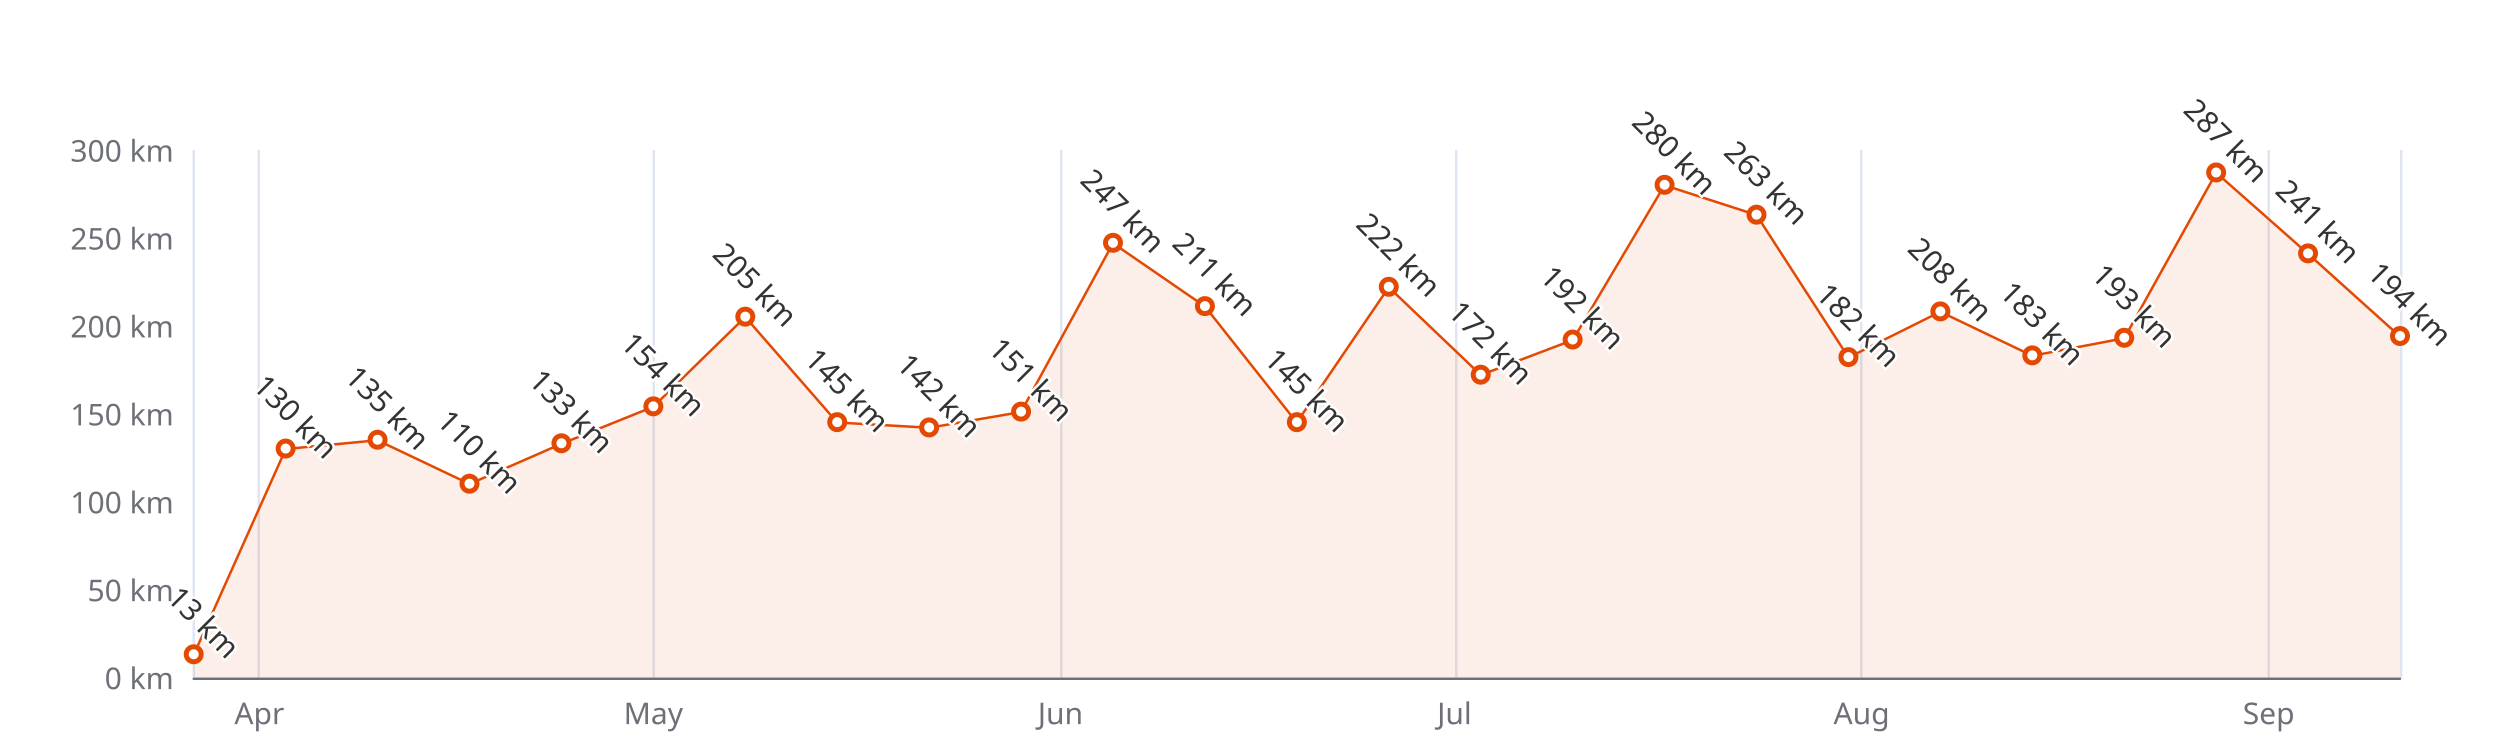
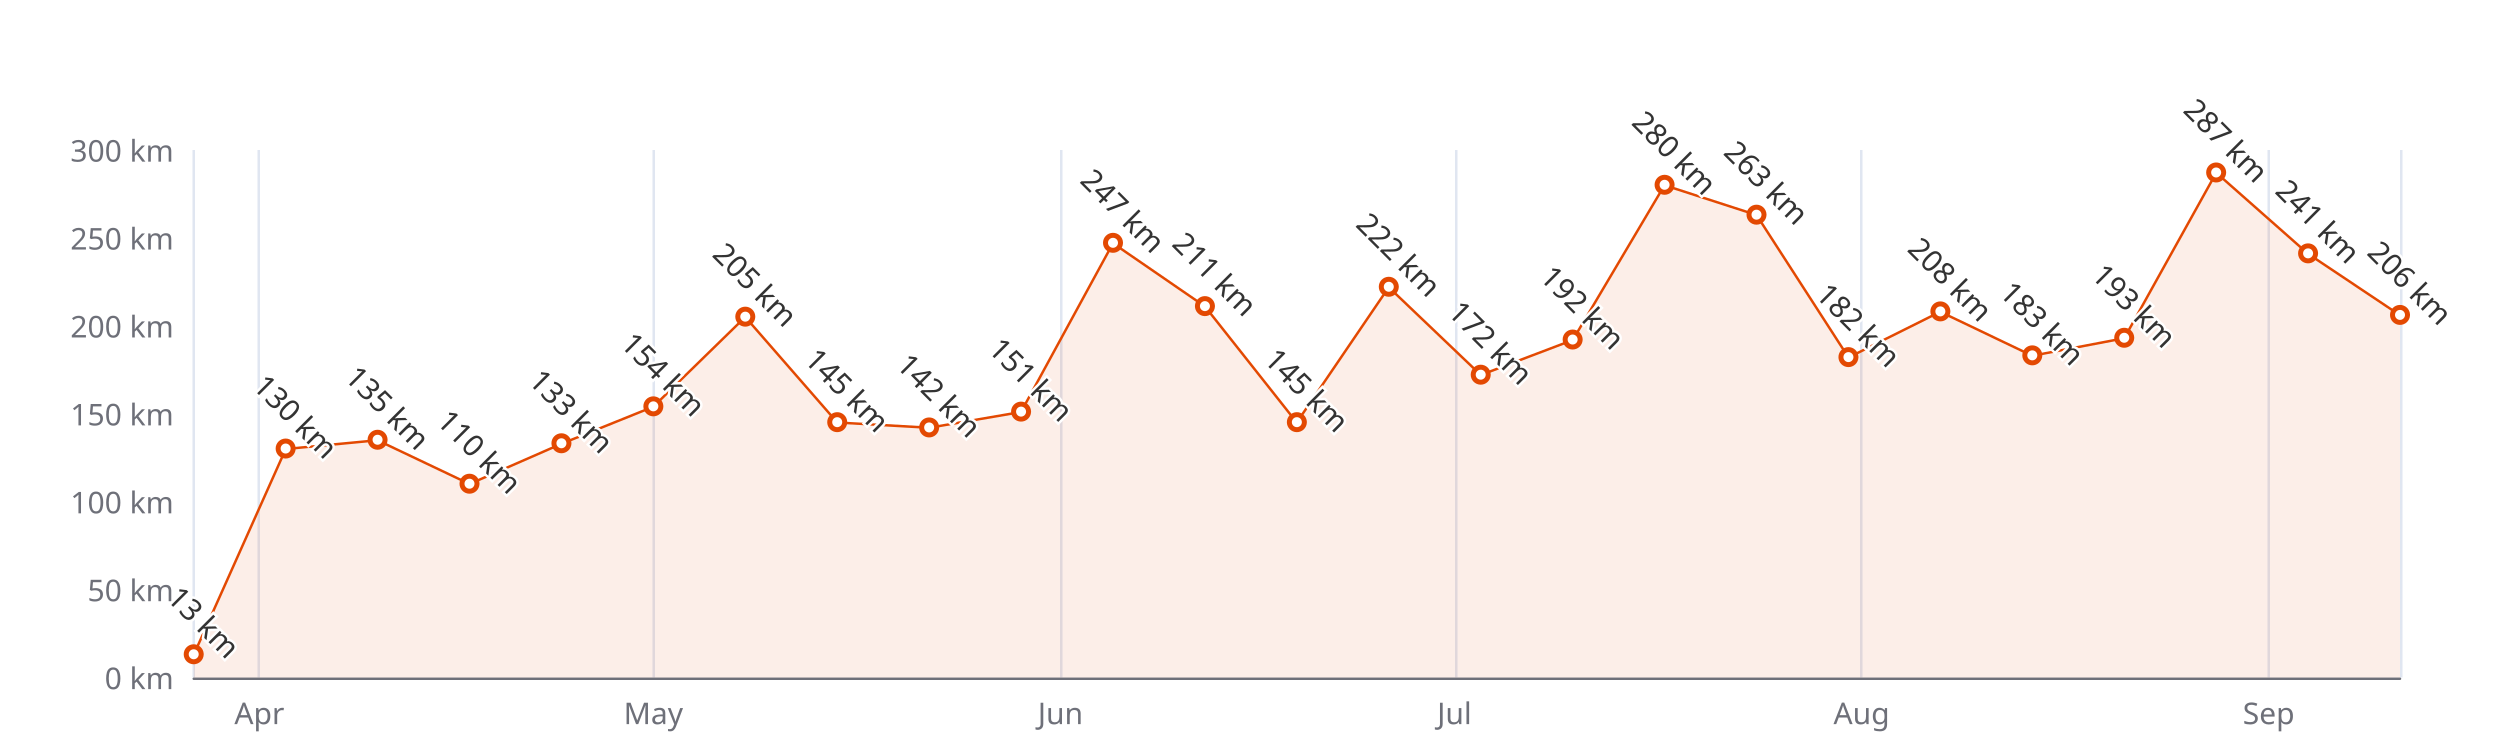
<svg xmlns="http://www.w3.org/2000/svg" width="1000" height="300" version="1.1" baseProfile="full" viewBox="0 0 1000 300">
  <rect width="1000" height="300" x="0" y="0" id="0" fill="#ffffff" />
  <path d="M77.5 60L77.5 271" fill="none" stroke="#E0E6F1" />
  <path d="M103.5 60L103.5 271" fill="none" stroke="#E0E6F1" />
  <path d="M261.5 60L261.5 271" fill="none" stroke="#E0E6F1" />
  <path d="M424.5 60L424.5 271" fill="none" stroke="#E0E6F1" />
  <path d="M582.5 60L582.5 271" fill="none" stroke="#E0E6F1" />
  <path d="M744.5 60L744.5 271" fill="none" stroke="#E0E6F1" />
  <path d="M907.5 60L907.5 271" fill="none" stroke="#E0E6F1" />
  <path d="M960.5 60L960.5 271" fill="none" stroke="#E0E6F1" />
  <path d="M77.5 271.5L960 271.5" fill="none" stroke="#6E7079" stroke-linecap="round" />
  <text dominant-baseline="central" text-anchor="end" style="font-size:12px;font-family:sans-serif;" xml:space="preserve" transform="translate(69.48 271)" fill="#6E7079">0 km</text>
  <text dominant-baseline="central" text-anchor="end" style="font-size:12px;font-family:sans-serif;" xml:space="preserve" transform="translate(69.48 235.8333)" fill="#6E7079">50 km</text>
  <text dominant-baseline="central" text-anchor="end" style="font-size:12px;font-family:sans-serif;" xml:space="preserve" transform="translate(69.48 200.6667)" fill="#6E7079">100 km</text>
  <text dominant-baseline="central" text-anchor="end" style="font-size:12px;font-family:sans-serif;" xml:space="preserve" transform="translate(69.48 165.5)" fill="#6E7079">150 km</text>
  <text dominant-baseline="central" text-anchor="end" style="font-size:12px;font-family:sans-serif;" xml:space="preserve" transform="translate(69.48 130.3333)" fill="#6E7079">200 km</text>
  <text dominant-baseline="central" text-anchor="end" style="font-size:12px;font-family:sans-serif;" xml:space="preserve" transform="translate(69.48 95.1667)" fill="#6E7079">250 km</text>
  <text dominant-baseline="central" text-anchor="end" style="font-size:12px;font-family:sans-serif;" xml:space="preserve" transform="translate(69.48 60)" fill="#6E7079">300 km</text>
  <text dominant-baseline="central" text-anchor="middle" style="font: normal normal 12px sans-serif" y="6" transform="translate(103.7455 279)" fill="#6E7079">Apr</text>
  <text dominant-baseline="central" text-anchor="middle" style="font: normal normal 12px sans-serif" y="6" transform="translate(261.3383 279)" fill="#6E7079">May</text>
  <text dominant-baseline="central" text-anchor="middle" style="font: normal normal 12px sans-serif" y="6" transform="translate(424.1843 279)" fill="#6E7079">Jun</text>
  <text dominant-baseline="central" text-anchor="middle" style="font: normal normal 12px sans-serif" y="6" transform="translate(581.7771 279)" fill="#6E7079">Jul</text>
  <text dominant-baseline="central" text-anchor="middle" style="font: normal normal 12px sans-serif" y="6" transform="translate(744.6231 279)" fill="#6E7079">Aug</text>
  <text dominant-baseline="central" text-anchor="middle" style="font: normal normal 12px sans-serif" y="6" transform="translate(907.469 279)" fill="#6E7079">Sep</text>
  <g clip-path="url(#zr0-c0)">
-     <path d="M77.5 261.9L114.3 179.6L151 176.1L187.8 193.6L224.6 177.5L261.3 162.7L298.1 126.8L334.9 169L371.7 171.1L408.4 164.8L445.2 97.3L482 122.6L518.7 169L555.5 114.9L592.3 150L629.1 136L665.8 74.1L702.6 86L739.4 143L776.1 124.7L812.9 142.3L849.7 135.3L886.5 69.1L923.2 101.5L960 134.6L960 271L923.2 271L886.5 271L849.7 271L812.9 271L776.1 271L739.4 271L702.6 271L665.8 271L629.1 271L592.3 271L555.5 271L518.7 271L482 271L445.2 271L408.4 271L371.7 271L334.9 271L298.1 271L261.3 271L224.6 271L187.8 271L151 271L114.3 271L77.5 271Z" fill="rgb(227,73,2)" fill-opacity="0.09" />
-     <path d="M77.5 261.9L114.3 179.6L151 176.1L187.8 193.6L224.6 177.5L261.3 162.7L298.1 126.8L334.9 169L371.7 171.1L408.4 164.8L445.2 97.3L482 122.6L518.7 169L555.5 114.9L592.3 150L629.1 136L665.8 74.1L702.6 86L739.4 143L776.1 124.7L812.9 142.3L849.7 135.3L886.5 69.1L923.2 101.5L960 134.6" fill="none" stroke="#E34902" stroke-linejoin="bevel" />
+     <path d="M77.5 261.9L114.3 179.6L151 176.1L187.8 193.6L224.6 177.5L261.3 162.7L298.1 126.8L334.9 169L371.7 171.1L408.4 164.8L445.2 97.3L482 122.6L518.7 169L555.5 114.9L592.3 150L629.1 136L665.8 74.1L702.6 86L739.4 143L776.1 124.7L812.9 142.3L849.7 135.3L886.5 69.1L923.2 101.5L960 126.1L960 271L923.2 271L886.5 271L849.7 271L812.9 271L776.1 271L739.4 271L702.6 271L665.8 271L629.1 271L592.3 271L555.5 271L518.7 271L482 271L445.2 271L408.4 271L371.7 271L334.9 271L298.1 271L261.3 271L224.6 271L187.8 271L151 271L114.3 271L77.5 271Z" fill="rgb(227,73,2)" fill-opacity="0.09" />
+     <path d="M77.5 261.9L114.3 179.6L151 176.1L187.8 193.6L224.6 177.5L261.3 162.7L298.1 126.8L334.9 169L371.7 171.1L408.4 164.8L445.2 97.3L482 122.6L518.7 169L555.5 114.9L592.3 150L629.1 136L665.8 74.1L702.6 86L739.4 143L776.1 124.7L812.9 142.3L849.7 135.3L886.5 69.1L923.2 101.5L960 126.1" fill="none" stroke="#E34902" stroke-linejoin="bevel" />
  </g>
  <path d="M1 0A1 1 0 1 1 1 -0.1A1 1 0 0 1 1 0" transform="matrix(3,0,0,3,77.48,261.8567)" fill="#fff" stroke="#E34902" stroke-width="0.667" />
  <path d="M1 0A1 1 0 1 1 1 -0.1A1 1 0 0 1 1 0" transform="matrix(3,0,0,3,114.2517,179.5667)" fill="#fff" stroke="#E34902" stroke-width="0.667" />
  <path d="M1 0A1 1 0 1 1 1 -0.1A1 1 0 0 1 1 0" transform="matrix(3,0,0,3,151.0233,176.05)" fill="#fff" stroke="#E34902" stroke-width="0.667" />
  <path d="M1 0A1 1 0 1 1 1 -0.1A1 1 0 0 1 1 0" transform="matrix(3,0,0,3,187.795,193.6333)" fill="#fff" stroke="#E34902" stroke-width="0.667" />
  <path d="M1 0A1 1 0 1 1 1 -0.1A1 1 0 0 1 1 0" transform="matrix(3,0,0,3,224.5667,177.4567)" fill="#fff" stroke="#E34902" stroke-width="0.667" />
  <path d="M1 0A1 1 0 1 1 1 -0.1A1 1 0 0 1 1 0" transform="matrix(3,0,0,3,261.3383,162.6867)" fill="#fff" stroke="#E34902" stroke-width="0.667" />
  <path d="M1 0A1 1 0 1 1 1 -0.1A1 1 0 0 1 1 0" transform="matrix(3,0,0,3,298.11,126.8167)" fill="#fff" stroke="#E34902" stroke-width="0.667" />
  <path d="M1 0A1 1 0 1 1 1 -0.1A1 1 0 0 1 1 0" transform="matrix(3,0,0,3,334.8817,169.0167)" fill="#fff" stroke="#E34902" stroke-width="0.667" />
  <path d="M1 0A1 1 0 1 1 1 -0.1A1 1 0 0 1 1 0" transform="matrix(3,0,0,3,371.6533,171.1267)" fill="#fff" stroke="#E34902" stroke-width="0.667" />
  <path d="M1 0A1 1 0 1 1 1 -0.1A1 1 0 0 1 1 0" transform="matrix(3,0,0,3,408.425,164.7967)" fill="#fff" stroke="#E34902" stroke-width="0.667" />
  <path d="M1 0A1 1 0 1 1 1 -0.1A1 1 0 0 1 1 0" transform="matrix(3,0,0,3,445.1967,97.2767)" fill="#fff" stroke="#E34902" stroke-width="0.667" />
  <path d="M1 0A1 1 0 1 1 1 -0.1A1 1 0 0 1 1 0" transform="matrix(3,0,0,3,481.9683,122.5967)" fill="#fff" stroke="#E34902" stroke-width="0.667" />
  <path d="M1 0A1 1 0 1 1 1 -0.1A1 1 0 0 1 1 0" transform="matrix(3,0,0,3,518.74,169.0167)" fill="#fff" stroke="#E34902" stroke-width="0.667" />
  <path d="M1 0A1 1 0 1 1 1 -0.1A1 1 0 0 1 1 0" transform="matrix(3,0,0,3,555.5117,114.86)" fill="#fff" stroke="#E34902" stroke-width="0.667" />
  <path d="M1 0A1 1 0 1 1 1 -0.1A1 1 0 0 1 1 0" transform="matrix(3,0,0,3,592.2833,150.0267)" fill="#fff" stroke="#E34902" stroke-width="0.667" />
  <path d="M1 0A1 1 0 1 1 1 -0.1A1 1 0 0 1 1 0" transform="matrix(3,0,0,3,629.055,135.96)" fill="#fff" stroke="#E34902" stroke-width="0.667" />
  <path d="M1 0A1 1 0 1 1 1 -0.1A1 1 0 0 1 1 0" transform="matrix(3,0,0,3,665.8267,74.0667)" fill="#fff" stroke="#E34902" stroke-width="0.667" />
  <path d="M1 0A1 1 0 1 1 1 -0.1A1 1 0 0 1 1 0" transform="matrix(3,0,0,3,702.5983,86.0233)" fill="#fff" stroke="#E34902" stroke-width="0.667" />
  <path d="M1 0A1 1 0 1 1 1 -0.1A1 1 0 0 1 1 0" transform="matrix(3,0,0,3,739.37,142.9933)" fill="#fff" stroke="#E34902" stroke-width="0.667" />
  <path d="M1 0A1 1 0 1 1 1 -0.1A1 1 0 0 1 1 0" transform="matrix(3,0,0,3,776.1417,124.7067)" fill="#fff" stroke="#E34902" stroke-width="0.667" />
  <path d="M1 0A1 1 0 1 1 1 -0.1A1 1 0 0 1 1 0" transform="matrix(3,0,0,3,812.9133,142.29)" fill="#fff" stroke="#E34902" stroke-width="0.667" />
  <path d="M1 0A1 1 0 1 1 1 -0.1A1 1 0 0 1 1 0" transform="matrix(3,0,0,3,849.685,135.2567)" fill="#fff" stroke="#E34902" stroke-width="0.667" />
  <path d="M1 0A1 1 0 1 1 1 -0.1A1 1 0 0 1 1 0" transform="matrix(3,0,0,3,886.4567,69.1433)" fill="#fff" stroke="#E34902" stroke-width="0.667" />
  <path d="M1 0A1 1 0 1 1 1 -0.1A1 1 0 0 1 1 0" transform="matrix(3,0,0,3,923.2283,101.4967)" fill="#fff" stroke="#E34902" stroke-width="0.667" />
-   <path d="M1 0A1 1 0 1 1 1 -0.1A1 1 0 0 1 1 0" transform="matrix(3,0,0,3,960,134.5533)" fill="#fff" stroke="#E34902" stroke-width="0.667" />
+   <path d="M1 0A1 1 0 1 1 1 -0.1A1 1 0 0 1 1 0" transform="matrix(3,0,0,3,960,126.1133)" fill="#fff" stroke="#E34902" stroke-width="0.667" />
  <text dominant-baseline="central" text-anchor="middle" style="font-size:12px;font-family:sans-serif;" xml:space="preserve" y="-6" transform="matrix(0.707,0.707,-0.707,0.707,77.48,252.8567)" fill="#333" stroke="rgb(255,255,255)" stroke-width="2" paint-order="stroke" stroke-miterlimit="2">13 km</text>
  <text dominant-baseline="central" text-anchor="middle" style="font-size:12px;font-family:sans-serif;" xml:space="preserve" y="-6" transform="matrix(0.707,0.707,-0.707,0.707,114.2517,170.5667)" fill="#333" stroke="rgb(255,255,255)" stroke-width="2" paint-order="stroke" stroke-miterlimit="2">130 km</text>
  <text dominant-baseline="central" text-anchor="middle" style="font-size:12px;font-family:sans-serif;" xml:space="preserve" y="-6" transform="matrix(0.707,0.707,-0.707,0.707,151.0233,167.05)" fill="#333" stroke="rgb(255,255,255)" stroke-width="2" paint-order="stroke" stroke-miterlimit="2">135 km</text>
  <text dominant-baseline="central" text-anchor="middle" style="font-size:12px;font-family:sans-serif;" xml:space="preserve" y="-6" transform="matrix(0.707,0.707,-0.707,0.707,187.795,184.6333)" fill="#333" stroke="rgb(255,255,255)" stroke-width="2" paint-order="stroke" stroke-miterlimit="2">110 km</text>
  <text dominant-baseline="central" text-anchor="middle" style="font-size:12px;font-family:sans-serif;" xml:space="preserve" y="-6" transform="matrix(0.707,0.707,-0.707,0.707,224.5667,168.4567)" fill="#333" stroke="rgb(255,255,255)" stroke-width="2" paint-order="stroke" stroke-miterlimit="2">133 km</text>
  <text dominant-baseline="central" text-anchor="middle" style="font-size:12px;font-family:sans-serif;" xml:space="preserve" y="-6" transform="matrix(0.707,0.707,-0.707,0.707,261.3383,153.6867)" fill="#333" stroke="rgb(255,255,255)" stroke-width="2" paint-order="stroke" stroke-miterlimit="2">154 km</text>
  <text dominant-baseline="central" text-anchor="middle" style="font-size:12px;font-family:sans-serif;" xml:space="preserve" y="-6" transform="matrix(0.707,0.707,-0.707,0.707,298.11,117.8167)" fill="#333" stroke="rgb(255,255,255)" stroke-width="2" paint-order="stroke" stroke-miterlimit="2">205 km</text>
  <text dominant-baseline="central" text-anchor="middle" style="font-size:12px;font-family:sans-serif;" xml:space="preserve" y="-6" transform="matrix(0.707,0.707,-0.707,0.707,334.8817,160.0167)" fill="#333" stroke="rgb(255,255,255)" stroke-width="2" paint-order="stroke" stroke-miterlimit="2">145 km</text>
  <text dominant-baseline="central" text-anchor="middle" style="font-size:12px;font-family:sans-serif;" xml:space="preserve" y="-6" transform="matrix(0.707,0.707,-0.707,0.707,371.6533,162.1267)" fill="#333" stroke="rgb(255,255,255)" stroke-width="2" paint-order="stroke" stroke-miterlimit="2">142 km</text>
  <text dominant-baseline="central" text-anchor="middle" style="font-size:12px;font-family:sans-serif;" xml:space="preserve" y="-6" transform="matrix(0.707,0.707,-0.707,0.707,408.425,155.7967)" fill="#333" stroke="rgb(255,255,255)" stroke-width="2" paint-order="stroke" stroke-miterlimit="2">151 km</text>
  <text dominant-baseline="central" text-anchor="middle" style="font-size:12px;font-family:sans-serif;" xml:space="preserve" y="-6" transform="matrix(0.707,0.707,-0.707,0.707,445.1967,88.2767)" fill="#333" stroke="rgb(255,255,255)" stroke-width="2" paint-order="stroke" stroke-miterlimit="2">247 km</text>
  <text dominant-baseline="central" text-anchor="middle" style="font-size:12px;font-family:sans-serif;" xml:space="preserve" y="-6" transform="matrix(0.707,0.707,-0.707,0.707,481.9683,113.5967)" fill="#333" stroke="rgb(255,255,255)" stroke-width="2" paint-order="stroke" stroke-miterlimit="2">211 km</text>
  <text dominant-baseline="central" text-anchor="middle" style="font-size:12px;font-family:sans-serif;" xml:space="preserve" y="-6" transform="matrix(0.707,0.707,-0.707,0.707,518.74,160.0167)" fill="#333" stroke="rgb(255,255,255)" stroke-width="2" paint-order="stroke" stroke-miterlimit="2">145 km</text>
  <text dominant-baseline="central" text-anchor="middle" style="font-size:12px;font-family:sans-serif;" xml:space="preserve" y="-6" transform="matrix(0.707,0.707,-0.707,0.707,555.5117,105.86)" fill="#333" stroke="rgb(255,255,255)" stroke-width="2" paint-order="stroke" stroke-miterlimit="2">222 km</text>
  <text dominant-baseline="central" text-anchor="middle" style="font-size:12px;font-family:sans-serif;" xml:space="preserve" y="-6" transform="matrix(0.707,0.707,-0.707,0.707,592.2833,141.0267)" fill="#333" stroke="rgb(255,255,255)" stroke-width="2" paint-order="stroke" stroke-miterlimit="2">172 km</text>
  <text dominant-baseline="central" text-anchor="middle" style="font-size:12px;font-family:sans-serif;" xml:space="preserve" y="-6" transform="matrix(0.707,0.707,-0.707,0.707,629.055,126.96)" fill="#333" stroke="rgb(255,255,255)" stroke-width="2" paint-order="stroke" stroke-miterlimit="2">192 km</text>
  <text dominant-baseline="central" text-anchor="middle" style="font-size:12px;font-family:sans-serif;" xml:space="preserve" y="-6" transform="matrix(0.707,0.707,-0.707,0.707,665.8267,65.0667)" fill="#333" stroke="rgb(255,255,255)" stroke-width="2" paint-order="stroke" stroke-miterlimit="2">280 km</text>
  <text dominant-baseline="central" text-anchor="middle" style="font-size:12px;font-family:sans-serif;" xml:space="preserve" y="-6" transform="matrix(0.707,0.707,-0.707,0.707,702.5983,77.0233)" fill="#333" stroke="rgb(255,255,255)" stroke-width="2" paint-order="stroke" stroke-miterlimit="2">263 km</text>
  <text dominant-baseline="central" text-anchor="middle" style="font-size:12px;font-family:sans-serif;" xml:space="preserve" y="-6" transform="matrix(0.707,0.707,-0.707,0.707,739.37,133.9933)" fill="#333" stroke="rgb(255,255,255)" stroke-width="2" paint-order="stroke" stroke-miterlimit="2">182 km</text>
  <text dominant-baseline="central" text-anchor="middle" style="font-size:12px;font-family:sans-serif;" xml:space="preserve" y="-6" transform="matrix(0.707,0.707,-0.707,0.707,776.1417,115.7067)" fill="#333" stroke="rgb(255,255,255)" stroke-width="2" paint-order="stroke" stroke-miterlimit="2">208 km</text>
  <text dominant-baseline="central" text-anchor="middle" style="font-size:12px;font-family:sans-serif;" xml:space="preserve" y="-6" transform="matrix(0.707,0.707,-0.707,0.707,812.9133,133.29)" fill="#333" stroke="rgb(255,255,255)" stroke-width="2" paint-order="stroke" stroke-miterlimit="2">183 km</text>
  <text dominant-baseline="central" text-anchor="middle" style="font-size:12px;font-family:sans-serif;" xml:space="preserve" y="-6" transform="matrix(0.707,0.707,-0.707,0.707,849.685,126.2567)" fill="#333" stroke="rgb(255,255,255)" stroke-width="2" paint-order="stroke" stroke-miterlimit="2">193 km</text>
  <text dominant-baseline="central" text-anchor="middle" style="font-size:12px;font-family:sans-serif;" xml:space="preserve" y="-6" transform="matrix(0.707,0.707,-0.707,0.707,886.4567,60.1433)" fill="#333" stroke="rgb(255,255,255)" stroke-width="2" paint-order="stroke" stroke-miterlimit="2">287 km</text>
  <text dominant-baseline="central" text-anchor="middle" style="font-size:12px;font-family:sans-serif;" xml:space="preserve" y="-6" transform="matrix(0.707,0.707,-0.707,0.707,923.2283,92.4967)" fill="#333" stroke="rgb(255,255,255)" stroke-width="2" paint-order="stroke" stroke-miterlimit="2">241 km</text>
-   <text dominant-baseline="central" text-anchor="middle" style="font-size:12px;font-family:sans-serif;" xml:space="preserve" y="-6" transform="matrix(0.707,0.707,-0.707,0.707,960,125.5533)" fill="#333" stroke="rgb(255,255,255)" stroke-width="2" paint-order="stroke" stroke-miterlimit="2">194 km</text>
+   <text dominant-baseline="central" text-anchor="middle" style="font-size:12px;font-family:sans-serif;" xml:space="preserve" y="-6" transform="matrix(0.707,0.707,-0.707,0.707,960,117.1133)" fill="#333" stroke="rgb(255,255,255)" stroke-width="2" paint-order="stroke" stroke-miterlimit="2">206 km</text>
  <defs>
    <clipPath id="zr0-c0">
      <path d="M76 59.5l884 0l0 212l-884 0Z" fill="#000" />
    </clipPath>
  </defs>
</svg>
